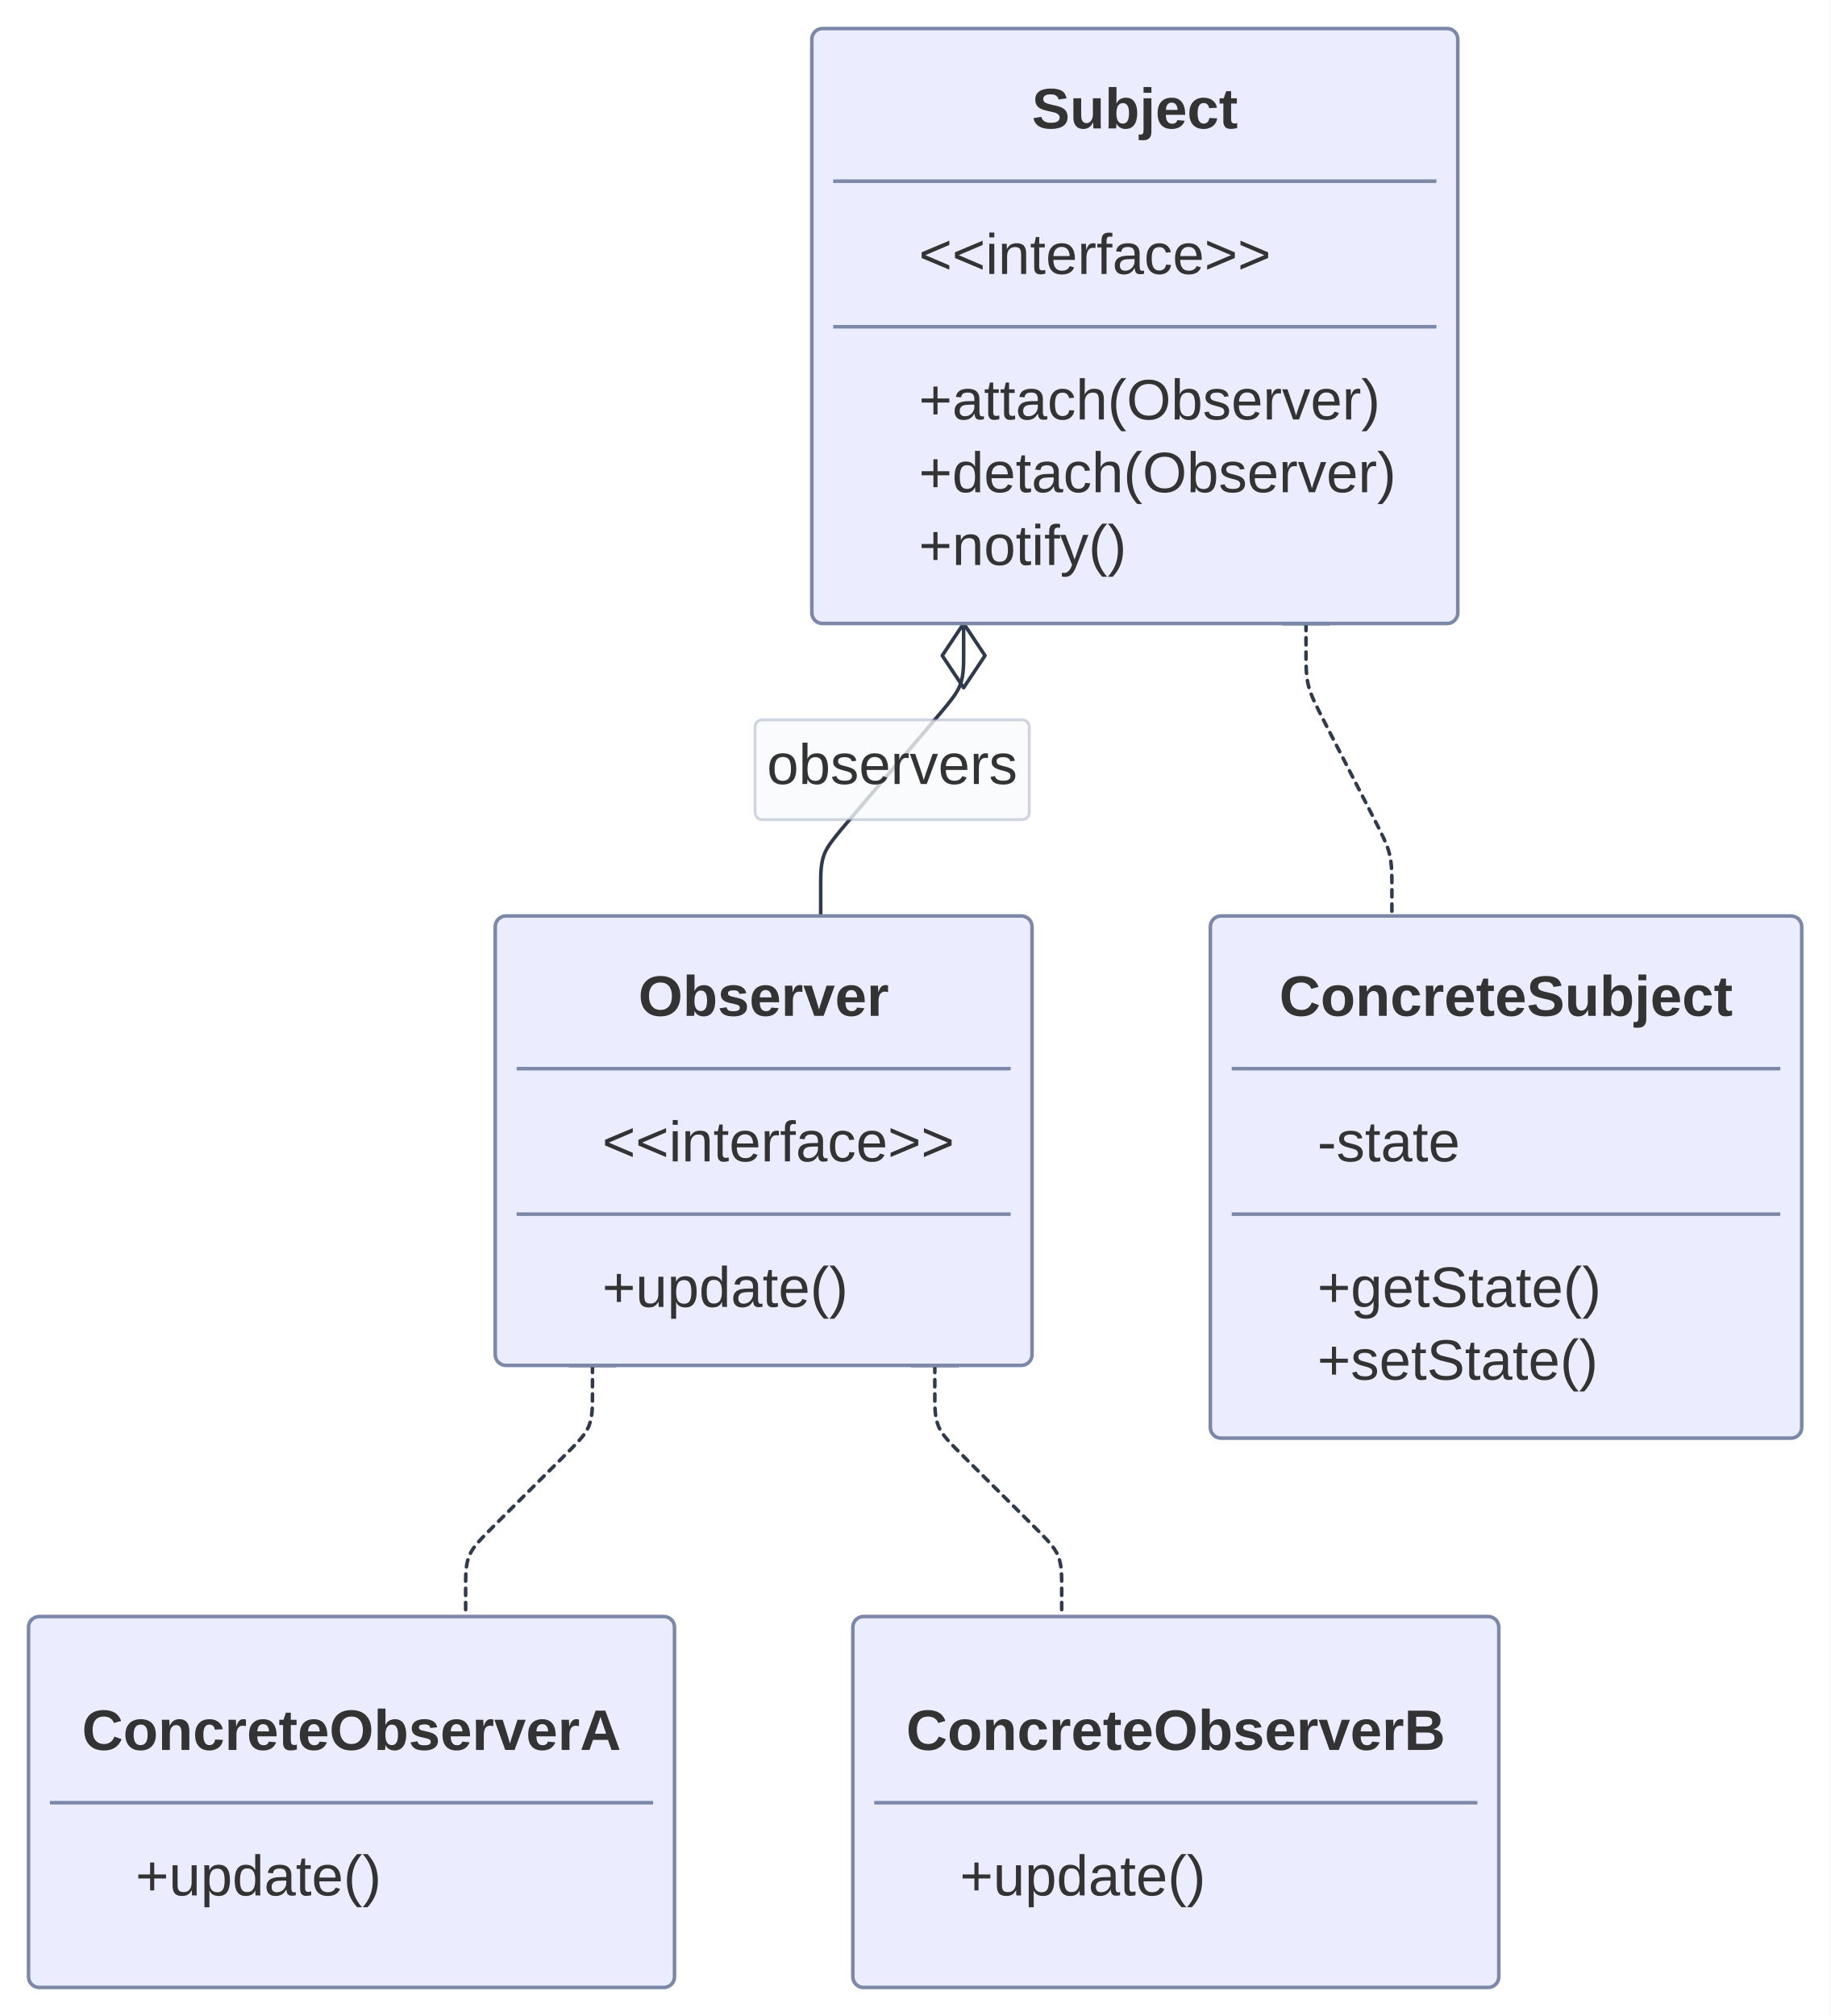
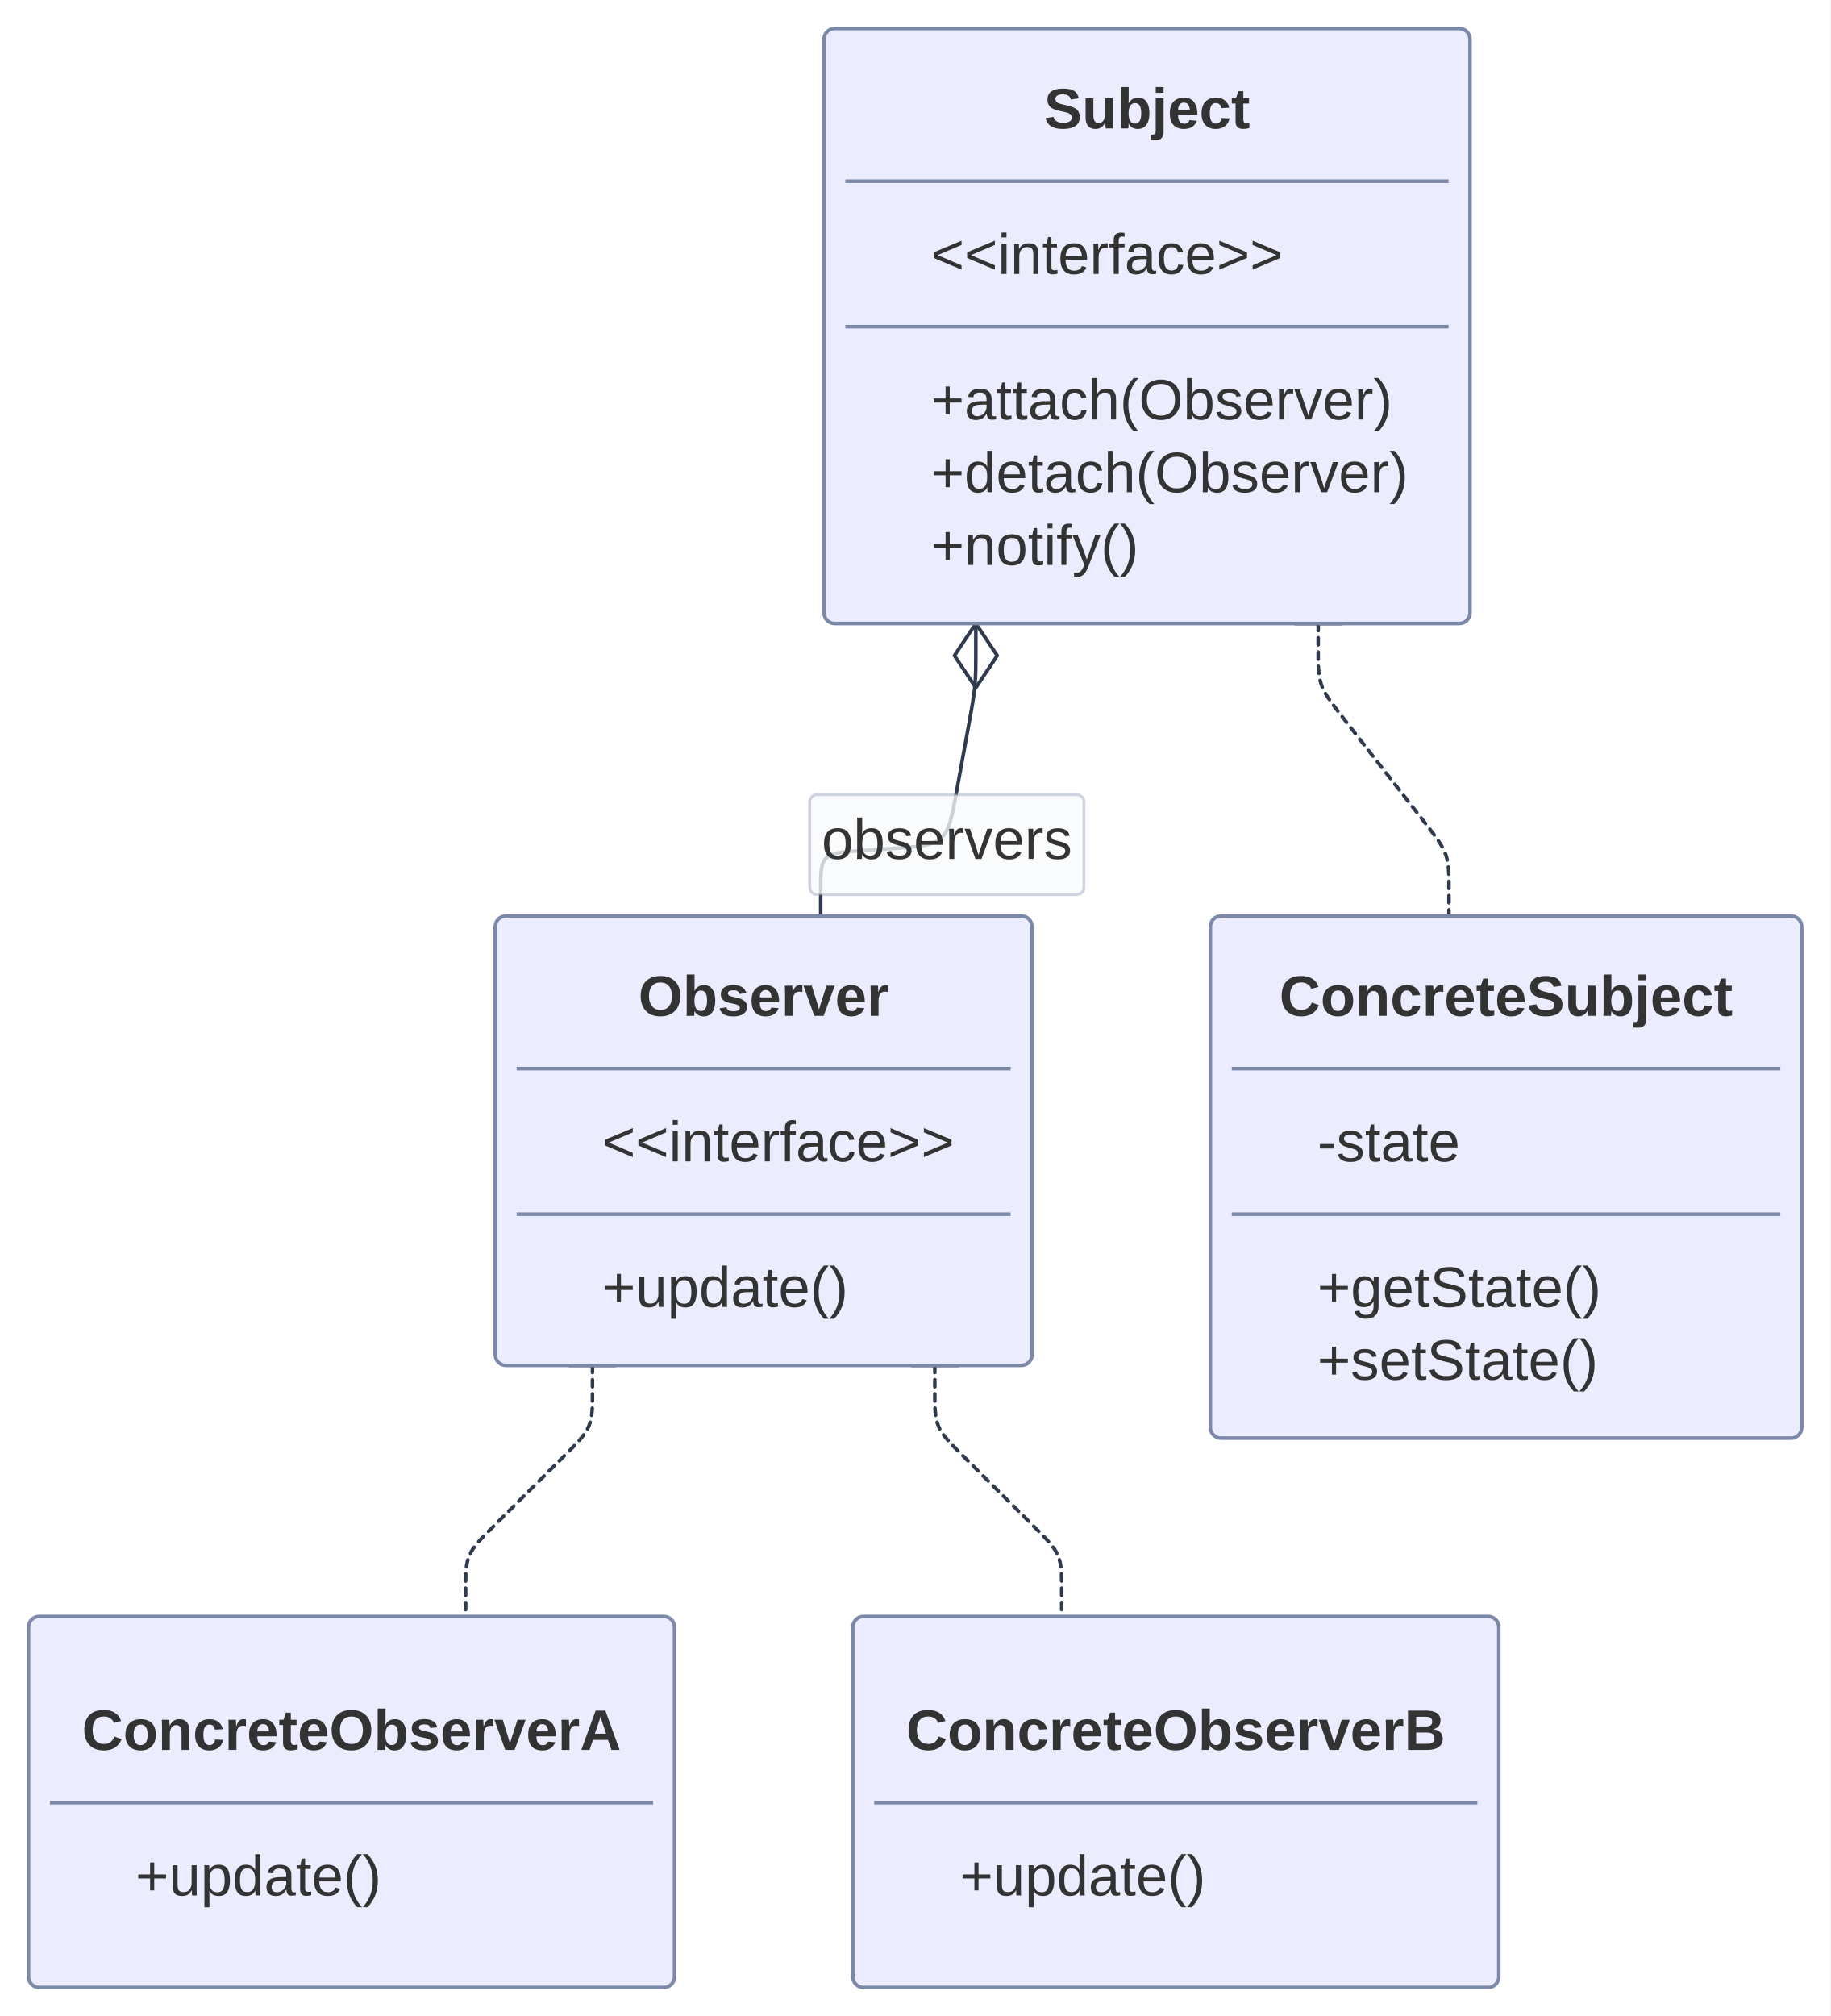
- <svg xmlns="http://www.w3.org/2000/svg" width="513.213" height="565.2" viewBox="0 0 513.213 565.2">
-   <rect x="0" y="0" width="513.213" height="565.2" fill="#FFFFFF" />
+ <svg xmlns="http://www.w3.org/2000/svg" width="513.214" height="565.2" viewBox="0 0 513.214 565.2">
+   <rect x="0" y="0" width="513.214" height="565.2" fill="#FFFFFF" />
  <defs>
    <marker id="arrow-0" viewBox="0 0 10 10" refX="5" refY="5" markerUnits="userSpaceOnUse" markerWidth="8" markerHeight="8" orient="auto">
      <path d="M 0 0 L 10 5 L 0 10 z" fill="#2F3B4D" stroke="#2F3B4D" stroke-width="1" stroke-dasharray="1,0" />
    </marker>
    <marker id="arrow-start-0" viewBox="0 0 10 10" refX="4.5" refY="5" markerUnits="userSpaceOnUse" markerWidth="8" markerHeight="8" orient="auto">
      <path d="M 0 5 L 10 10 L 10 0 z" fill="#2F3B4D" stroke="#2F3B4D" stroke-width="1" stroke-dasharray="1,0" />
    </marker>
    <marker id="arrow-class-open-0" viewBox="0 0 20 14" refX="1" refY="7" markerUnits="userSpaceOnUse" markerWidth="20" markerHeight="14" orient="auto">
      <path d="M 1 7 L 18 13 V 1 Z" fill="none" stroke="#2F3B4D" stroke-width="1" stroke-dasharray="1,0" />
    </marker>
    <marker id="arrow-class-open-start-0" viewBox="0 0 20 14" refX="18" refY="7" markerUnits="userSpaceOnUse" markerWidth="20" markerHeight="14" orient="auto">
      <path d="M 1 7 L 18 13 V 1 Z" fill="none" stroke="#2F3B4D" stroke-width="1" stroke-dasharray="1,0" />
    </marker>
    <marker id="arrow-class-dep-0" viewBox="0 0 20 14" refX="13" refY="7" markerUnits="userSpaceOnUse" markerWidth="20" markerHeight="14" orient="auto">
      <path d="M 18 7 L 9 13 L 14 7 L 9 1 Z" fill="#2F3B4D" stroke="#2F3B4D" stroke-width="1" stroke-dasharray="1,0" />
    </marker>
    <marker id="arrow-class-dep-start-0" viewBox="0 0 20 14" refX="6" refY="7" markerUnits="userSpaceOnUse" markerWidth="20" markerHeight="14" orient="auto">
      <path d="M 5 7 L 9 13 L 1 7 L 9 1 Z" fill="#2F3B4D" stroke="#2F3B4D" stroke-width="1" stroke-dasharray="1,0" />
    </marker>
  </defs>
-   <path d="M 366.213,174.800L 366.213,176.258C366.213,177.717,366.213,180.633,366.213,183.550C366.213,186.467,366.213,189.383,366.878,192.140C367.543,194.896,368.873,197.491,372.223,204.027C375.572,210.562,380.941,221.038,384.290,227.573C387.639,234.109,388.969,236.704,389.635,239.461C390.300,242.217,390.300,245.133,390.300,248.050C390.300,250.967,390.300,253.883,390.300,255.342L 390.300,256.800" fill="none" stroke="#2F3B4D" stroke-width="1" marker-start="url(#arrow-class-open-start-0)" stroke-dasharray="2" stroke-linecap="round" stroke-linejoin="round" />
-   <path d="M 166.129,382.800L 166.129,384.258C166.129,385.717,166.129,388.633,166.129,391.550C166.129,394.467,166.129,397.383,165.095,399.871C164.061,402.358,161.994,404.415,157.101,409.287C152.208,414.158,144.489,421.842,139.595,426.713C134.702,431.585,132.635,433.642,131.602,436.129C130.568,438.617,130.568,441.533,130.568,444.450C130.568,447.367,130.568,450.283,130.568,451.742L 130.568,453.200" fill="none" stroke="#2F3B4D" stroke-width="1" marker-start="url(#arrow-class-open-start-0)" stroke-dasharray="2" stroke-linecap="round" stroke-linejoin="round" />
-   <path d="M 262.129,382.800L 262.129,384.258C262.129,385.717,262.129,388.633,262.129,391.550C262.129,394.467,262.129,397.383,263.162,399.870C264.196,402.357,266.264,404.415,271.159,409.286C276.055,414.157,283.778,421.843,288.674,426.714C293.569,431.585,295.637,433.643,296.671,436.130C297.704,438.617,297.704,441.533,297.704,444.450C297.704,447.367,297.704,450.283,297.704,451.742L 297.704,453.200" fill="none" stroke="#2F3B4D" stroke-width="1" marker-start="url(#arrow-class-open-start-0)" stroke-dasharray="2" stroke-linecap="round" stroke-linejoin="round" />
-   <path d="M 270.213,174.800L 270.213,176.258C270.213,177.717,270.213,180.633,270.213,183.550C270.213,186.467,270.213,189.383,269.267,191.951C268.320,194.519,266.428,196.738,260.693,203.462C254.959,210.186,245.383,221.414,239.648,228.138C233.914,234.862,232.021,237.081,231.075,239.649C230.129,242.217,230.129,245.133,230.129,248.050C230.129,250.967,230.129,253.883,230.129,255.342L 230.129,256.800" fill="none" stroke="#2F3B4D" stroke-width="1" stroke-linecap="round" stroke-linejoin="round" />
-   <g transform="translate(270.21 174.80) rotate(90.00)">
+   <path d="M 369.631,174.800L 369.631,176.258C369.631,177.717,369.631,180.633,369.631,183.550C369.631,186.467,369.631,189.383,370.528,191.991C371.425,194.600,373.219,196.899,378.434,203.583C383.648,210.266,392.283,221.334,397.498,228.017C402.713,234.701,404.507,237.000,405.404,239.609C406.301,242.217,406.301,245.133,406.301,248.050C406.301,250.967,406.301,253.883,406.301,255.342L 406.301,256.800" fill="none" stroke="#2F3B4D" stroke-width="1" marker-start="url(#arrow-class-open-start-0)" stroke-dasharray="2" stroke-linecap="round" stroke-linejoin="round" />
+   <path d="M 166.130,382.800L 166.130,384.258C166.130,385.717,166.130,388.633,166.130,391.550C166.130,394.467,166.130,397.383,165.096,399.871C164.063,402.358,161.996,404.415,157.102,409.287C152.209,414.158,144.489,421.842,139.596,426.713C134.702,431.585,132.635,433.642,131.602,436.129C130.568,438.617,130.568,441.533,130.568,444.450C130.568,447.367,130.568,450.283,130.568,451.742L 130.568,453.200" fill="none" stroke="#2F3B4D" stroke-width="1" marker-start="url(#arrow-class-open-start-0)" stroke-dasharray="2" stroke-linecap="round" stroke-linejoin="round" />
+   <path d="M 262.130,382.800L 262.130,384.258C262.130,385.717,262.130,388.633,262.130,391.550C262.130,394.467,262.130,397.383,263.164,399.870C264.197,402.357,266.265,404.415,271.160,409.286C276.056,414.157,283.779,421.843,288.674,426.714C293.570,431.585,295.637,433.643,296.671,436.130C297.704,438.617,297.704,441.533,297.704,444.450C297.704,447.367,297.704,450.283,297.704,451.742L 297.704,453.200" fill="none" stroke="#2F3B4D" stroke-width="1" marker-start="url(#arrow-class-open-start-0)" stroke-dasharray="2" stroke-linecap="round" stroke-linejoin="round" />
+   <path d="M 273.631,174.800L 273.631,176.258C273.631,177.717,273.631,180.633,273.631,183.550C273.631,186.467,273.631,189.383,273.369,192.276C273.107,195.169,272.583,198.039,271.589,203.488C270.595,208.937,269.130,216.966,268.038,222.948C266.946,228.930,266.228,232.865,263.874,234.973C261.520,237.082,257.530,237.364,253.088,237.678C248.646,237.992,243.752,238.337,239.850,238.613C235.949,238.889,233.039,239.094,231.585,240.656C230.130,242.217,230.130,245.133,230.130,248.050C230.130,250.967,230.130,253.883,230.130,255.342L 230.130,256.800" fill="none" stroke="#2F3B4D" stroke-width="1" stroke-linecap="round" stroke-linejoin="round" />
+   <g transform="translate(273.63 174.80) rotate(90.00)">
    <polygon points="0,0 9,6 18,0 9,-6" fill="none" stroke="#2F3B4D" stroke-width="1" stroke-linejoin="round" stroke-linecap="round" />
  </g>
-   <rect x="211.72" y="201.80" width="76.90" height="28.00" rx="2" ry="2" fill="rgba(248,250,252, 0.92)" fill-opacity="0.85" stroke="#7B88A8" stroke-opacity="0.35" stroke-width="0.8" />
-   <text x="250.17" y="219.80" text-anchor="middle" font-family="'trebuchet ms', verdana, arial, sans-serif" font-size="16" fill="#333333">
-     <tspan x="250.17" dy="0.00">observers</tspan>
+   <rect x="227.06" y="222.80" width="76.90" height="28.00" rx="2" ry="2" fill="rgba(248,250,252, 0.92)" fill-opacity="0.85" stroke="#7B88A8" stroke-opacity="0.35" stroke-width="0.8" />
+   <text x="265.51" y="240.80" text-anchor="middle" font-family="'trebuchet ms', verdana, arial, sans-serif" font-size="16" fill="#333333">
+     <tspan x="265.51" dy="0.00">observers</tspan>
  </text>
  <rect x="8.00" y="453.20" width="181.14" height="104.00" rx="3" ry="3" fill="#ECECFF" stroke="#7B88A8" stroke-width="1" stroke-linejoin="round" stroke-linecap="round" />
  <line x1="14.00" y1="505.40" x2="183.14" y2="505.40" stroke="#7B88A8" stroke-width="1.0" />
  <text x="98.57" y="490.60" text-anchor="middle" font-family="'trebuchet ms', verdana, arial, sans-serif" font-size="16" fill="#333333">
    <tspan x="98.57" dy="0.00" font-weight="600">ConcreteObserverA</tspan>
  </text>
  <text x="38.00" y="531.40" text-anchor="start" font-family="'trebuchet ms', verdana, arial, sans-serif" font-size="16" fill="#333333">
    <tspan x="38.00" dy="0.00">+update()</tspan>
  </text>
  <rect x="239.14" y="453.20" width="181.14" height="104.00" rx="3" ry="3" fill="#ECECFF" stroke="#7B88A8" stroke-width="1" stroke-linejoin="round" stroke-linecap="round" />
  <line x1="245.14" y1="505.40" x2="414.27" y2="505.40" stroke="#7B88A8" stroke-width="1.0" />
  <text x="329.70" y="490.60" text-anchor="middle" font-family="'trebuchet ms', verdana, arial, sans-serif" font-size="16" fill="#333333">
    <tspan x="329.70" dy="0.00" font-weight="600">ConcreteObserverB</tspan>
  </text>
  <text x="269.14" y="531.40" text-anchor="start" font-family="'trebuchet ms', verdana, arial, sans-serif" font-size="16" fill="#333333">
    <tspan x="269.14" dy="0.00">+update()</tspan>
  </text>
  <rect x="339.39" y="256.80" width="165.83" height="146.40" rx="3" ry="3" fill="#ECECFF" stroke="#7B88A8" stroke-width="1" stroke-linejoin="round" stroke-linecap="round" />
  <line x1="345.39" y1="299.60" x2="499.21" y2="299.60" stroke="#7B88A8" stroke-width="1.0" />
  <line x1="345.39" y1="340.40" x2="499.21" y2="340.40" stroke="#7B88A8" stroke-width="1.0" />
  <text x="422.30" y="284.80" text-anchor="middle" font-family="'trebuchet ms', verdana, arial, sans-serif" font-size="16" fill="#333333">
    <tspan x="422.30" dy="0.00" font-weight="600">ConcreteSubject</tspan>
  </text>
  <text x="369.39" y="325.60" text-anchor="start" font-family="'trebuchet ms', verdana, arial, sans-serif" font-size="16" fill="#333333">
    <tspan x="369.39" dy="0.00">-state</tspan>
    <tspan x="369.39" dy="40.80">+getState()</tspan>
    <tspan x="369.39" dy="20.40">+setState()</tspan>
  </text>
  <rect x="138.87" y="256.80" width="150.52" height="126.00" rx="3" ry="3" fill="#ECECFF" stroke="#7B88A8" stroke-width="1" stroke-linejoin="round" stroke-linecap="round" />
  <line x1="144.87" y1="299.60" x2="283.39" y2="299.60" stroke="#7B88A8" stroke-width="1.0" />
  <line x1="144.87" y1="340.40" x2="283.39" y2="340.40" stroke="#7B88A8" stroke-width="1.0" />
  <text x="214.13" y="284.80" text-anchor="middle" font-family="'trebuchet ms', verdana, arial, sans-serif" font-size="16" fill="#333333">
    <tspan x="214.13" dy="0.00" font-weight="600">Observer</tspan>
  </text>
  <text x="168.87" y="325.60" text-anchor="start" font-family="'trebuchet ms', verdana, arial, sans-serif" font-size="16" fill="#333333">
    <tspan x="168.87" dy="0.00">&lt;&lt;interface&gt;&gt;</tspan>
    <tspan x="168.87" dy="40.80">+update()</tspan>
  </text>
-   <rect x="227.64" y="8.00" width="181.14" height="166.80" rx="3" ry="3" fill="#ECECFF" stroke="#7B88A8" stroke-width="1" stroke-linejoin="round" stroke-linecap="round" />
-   <line x1="233.64" y1="50.80" x2="402.78" y2="50.80" stroke="#7B88A8" stroke-width="1.0" />
-   <line x1="233.64" y1="91.60" x2="402.78" y2="91.60" stroke="#7B88A8" stroke-width="1.0" />
-   <text x="318.21" y="36.00" text-anchor="middle" font-family="'trebuchet ms', verdana, arial, sans-serif" font-size="16" fill="#333333">
-     <tspan x="318.21" dy="0.00" font-weight="600">Subject</tspan>
+   <rect x="231.06" y="8.00" width="181.14" height="166.80" rx="3" ry="3" fill="#ECECFF" stroke="#7B88A8" stroke-width="1" stroke-linejoin="round" stroke-linecap="round" />
+   <line x1="237.06" y1="50.80" x2="406.20" y2="50.80" stroke="#7B88A8" stroke-width="1.0" />
+   <line x1="237.06" y1="91.60" x2="406.20" y2="91.60" stroke="#7B88A8" stroke-width="1.0" />
+   <text x="321.63" y="36.00" text-anchor="middle" font-family="'trebuchet ms', verdana, arial, sans-serif" font-size="16" fill="#333333">
+     <tspan x="321.63" dy="0.00" font-weight="600">Subject</tspan>
  </text>
-   <text x="257.64" y="76.80" text-anchor="start" font-family="'trebuchet ms', verdana, arial, sans-serif" font-size="16" fill="#333333">
-     <tspan x="257.64" dy="0.00">&lt;&lt;interface&gt;&gt;</tspan>
-     <tspan x="257.64" dy="40.80">+attach(Observer)</tspan>
-     <tspan x="257.64" dy="20.40">+detach(Observer)</tspan>
-     <tspan x="257.64" dy="20.40">+notify()</tspan>
+   <text x="261.06" y="76.80" text-anchor="start" font-family="'trebuchet ms', verdana, arial, sans-serif" font-size="16" fill="#333333">
+     <tspan x="261.06" dy="0.00">&lt;&lt;interface&gt;&gt;</tspan>
+     <tspan x="261.06" dy="40.80">+attach(Observer)</tspan>
+     <tspan x="261.06" dy="20.40">+detach(Observer)</tspan>
+     <tspan x="261.06" dy="20.40">+notify()</tspan>
  </text>
</svg>
